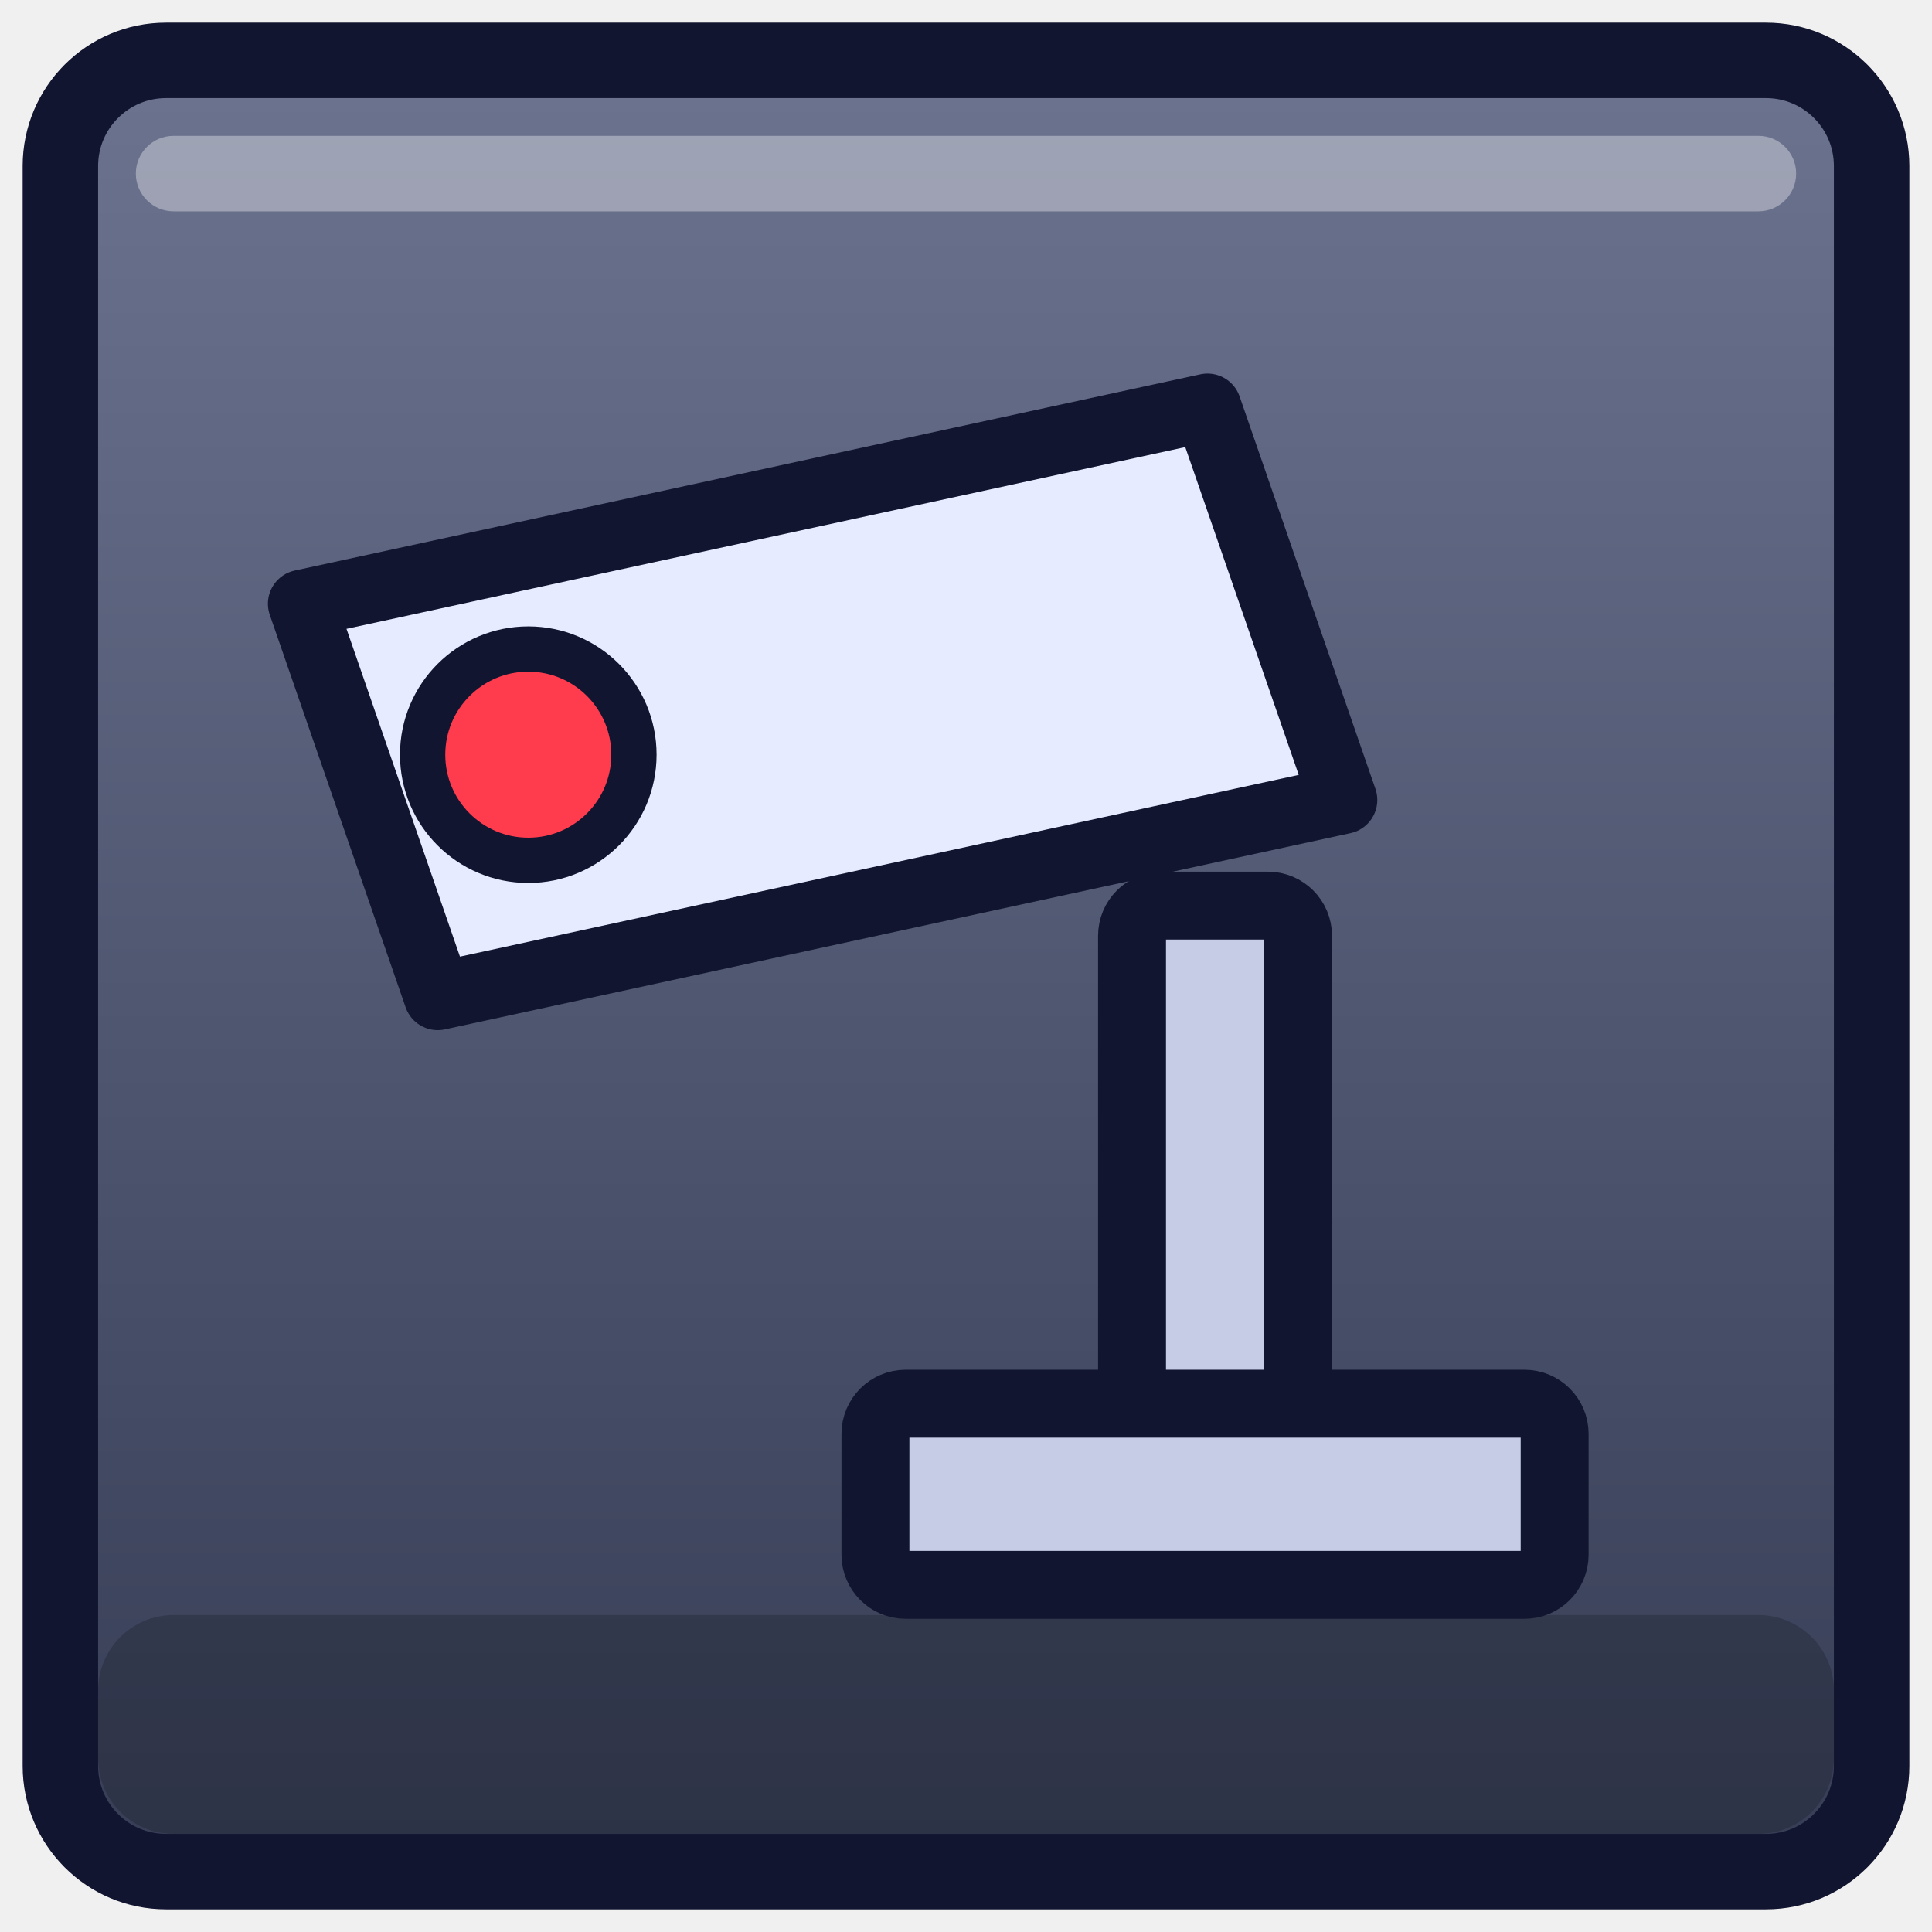
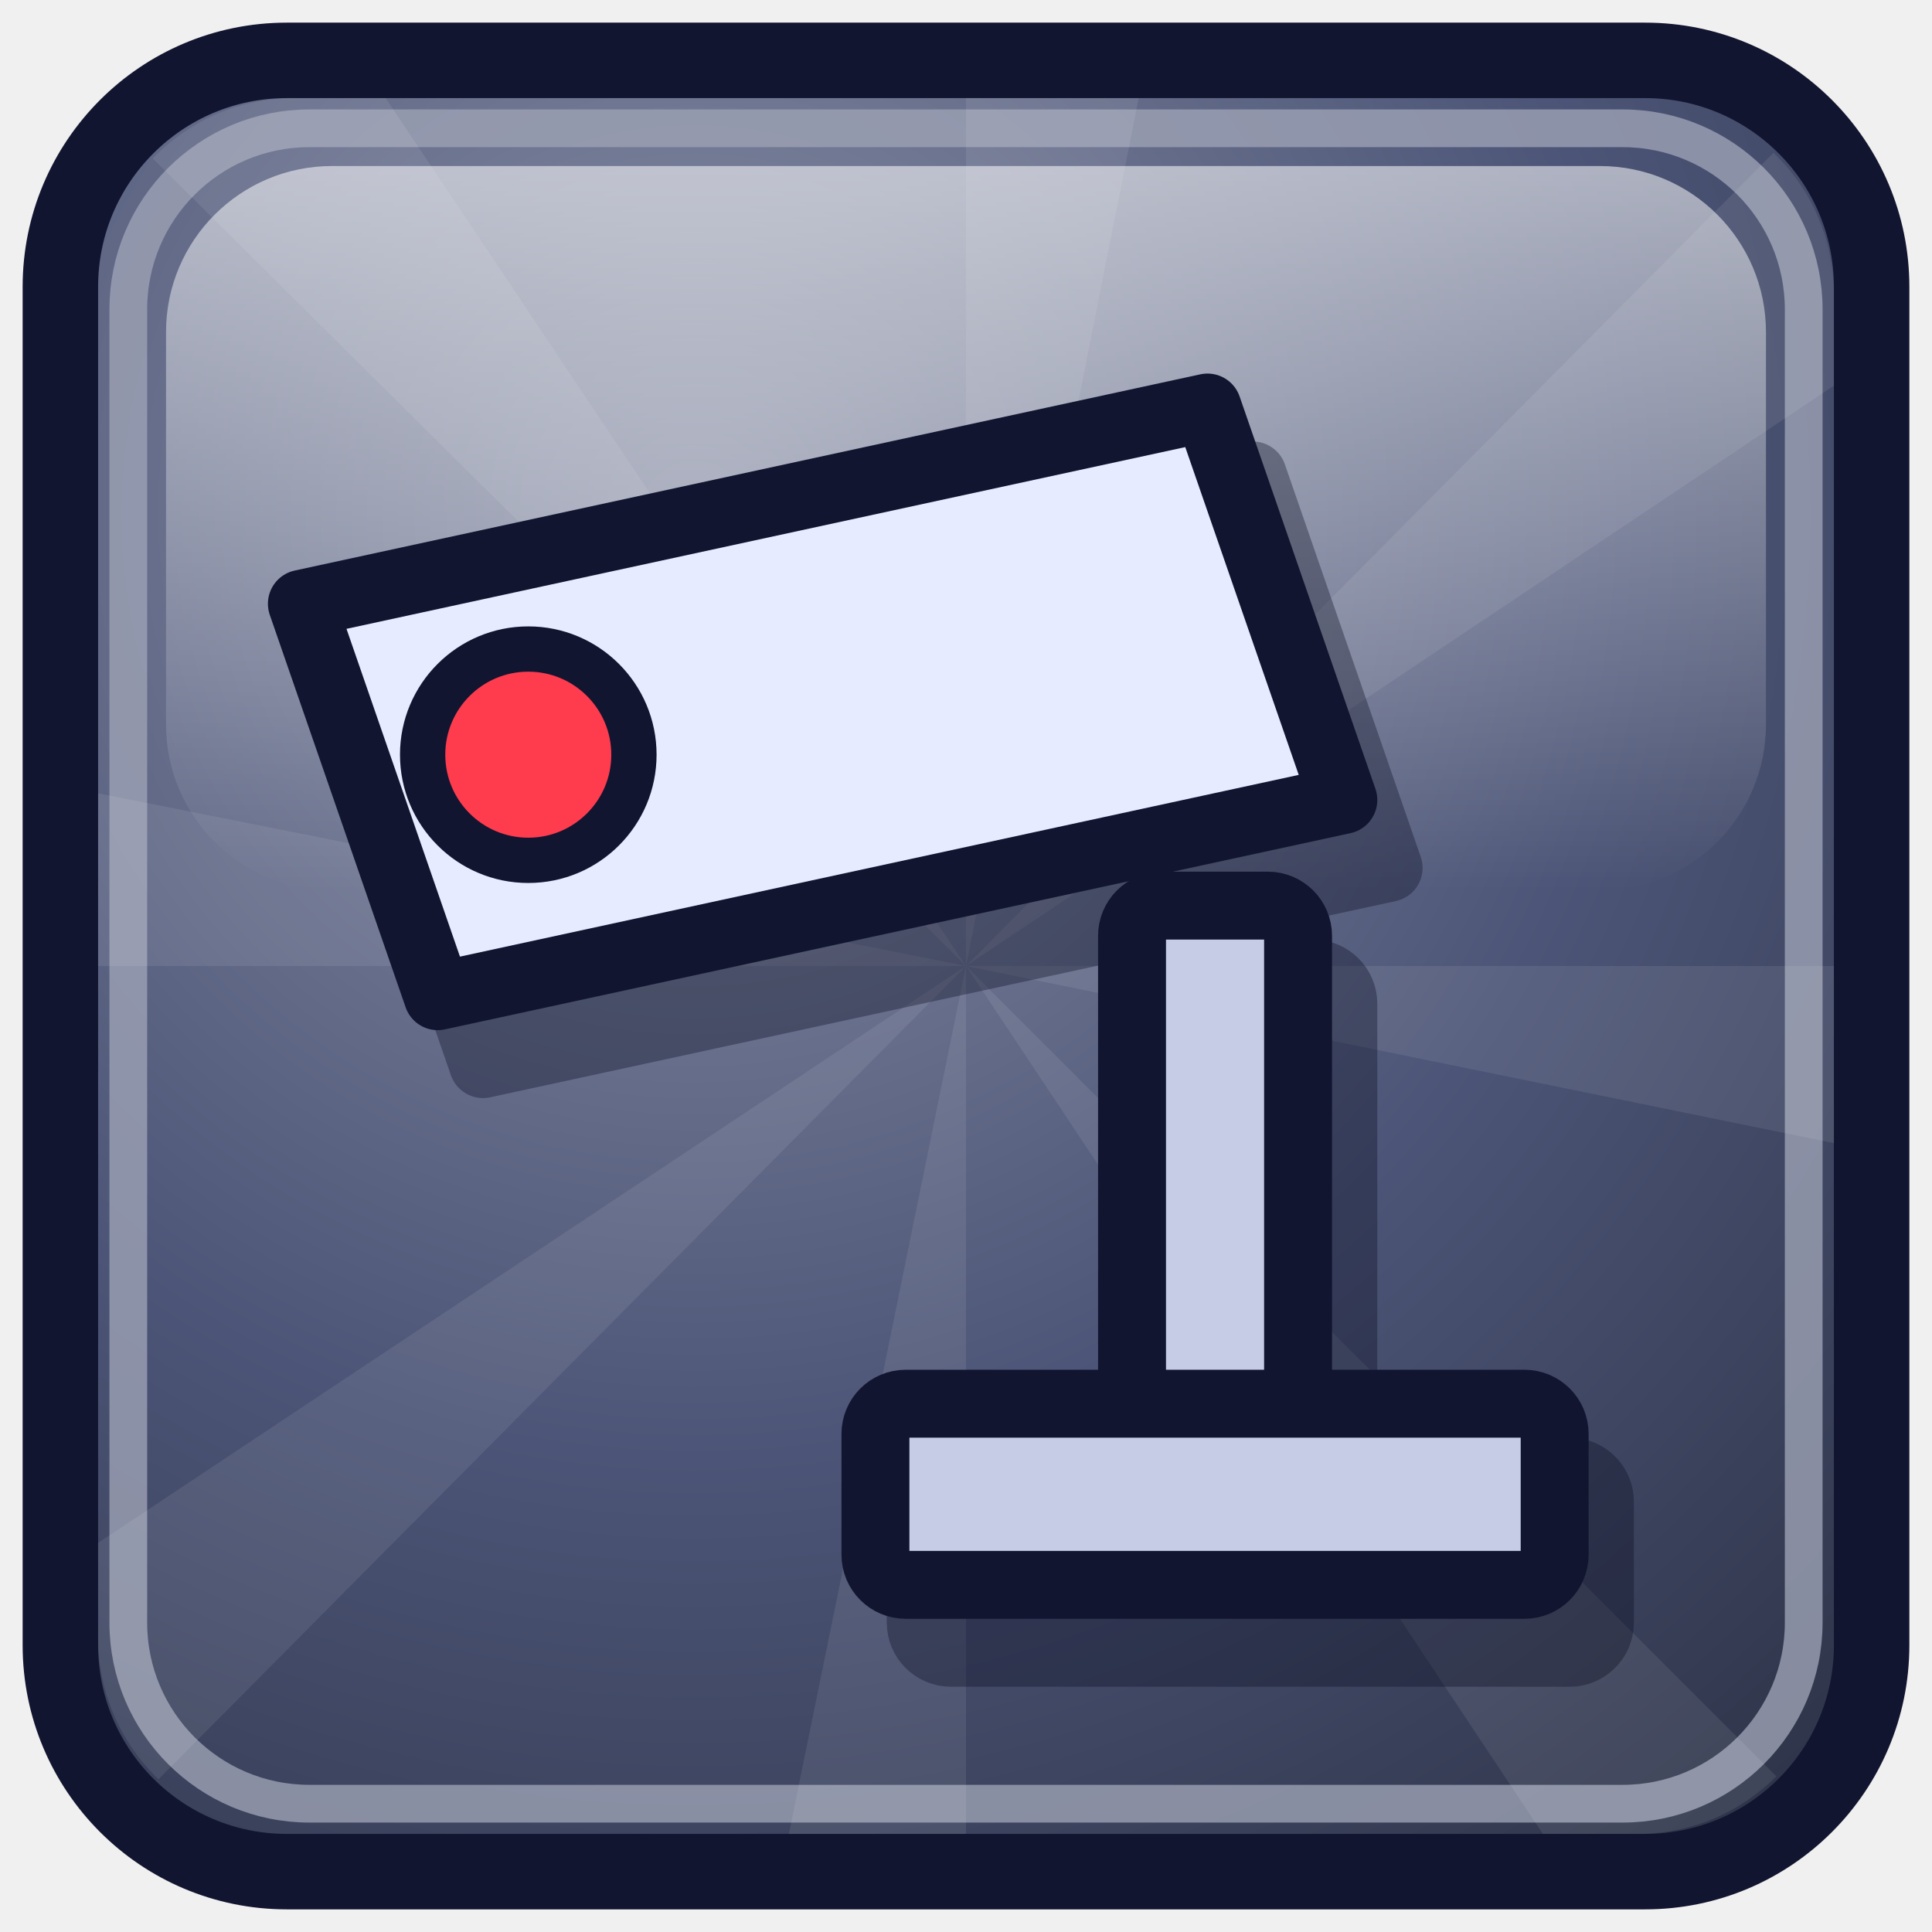
<svg xmlns="http://www.w3.org/2000/svg" width="256" height="256" viewBox="0 0 256 256">
  <defs>
-     <linearGradient id="g" x1="0" y1="0" x2="0" y2="1">
-       <stop offset="0" stop-color="#6C738F" />
-       <stop offset="1" stop-color="#363D55" />
+     <radialGradient id="g" cx="0.35" cy="0.25" r="0.95">
+       <stop offset="0" stop-color="#8A90A6" />
+       <stop offset="0.55" stop-color="#4C5577" />
+       <stop offset="1" stop-color="#2D3347" />
+     </radialGradient>
+     <linearGradient id="gl" x1="0" y1="0" x2="0" y2="1">
+       <stop offset="0" stop-color="#FFFFFF" stop-opacity="0.55" />
+       <stop offset="1" stop-color="#FFFFFF" stop-opacity="0" />
    </linearGradient>
  </defs>
-   <rect x="8" y="8" width="240" height="240" rx="14" fill="url(#g)" stroke="#121530" stroke-width="10" />
-   <rect x="18" y="18" width="220" height="10" rx="5" fill="#FFFFFF" fill-opacity="0.35" />
-   <rect x="13" y="214" width="230" height="29" rx="10" fill="#000000" fill-opacity="0.18" />
+   <rect x="8" y="8" width="240" height="240" rx="30" fill="url(#g)" stroke="#121530" stroke-width="10" />
+   <rect x="17" y="17" width="222" height="222" rx="24" fill="none" stroke="#9CA1B4" stroke-width="5" stroke-opacity="0.8" />
+   <defs>
+     <clipPath id="rc">
+       <rect x="13" y="13" width="230" height="230" rx="26" />
+     </clipPath>
+   </defs>
+   <g clip-path="url(#rc)">
+     <path d="M128 128 L328 128 L324 168 Z" fill="#FFFFFF" fill-opacity="0.08" />
+     <path d="M128 128 L269 269 L239 295 Z" fill="#FFFFFF" fill-opacity="0.08" />
+     <path d="M128 128 L128 328 L88 324 Z" fill="#FFFFFF" fill-opacity="0.08" />
+     <path d="M128 128 L-13 270 L-39 239 Z" fill="#FFFFFF" fill-opacity="0.08" />
+     <path d="M128 128 L-72 128 L-68 89 Z" fill="#FFFFFF" fill-opacity="0.08" />
+     <path d="M128 128 L-14 -13 L17 -38 Z" fill="#FFFFFF" fill-opacity="0.08" />
+     <path d="M128 128 L128 -72 L167 -68 Z" fill="#FFFFFF" fill-opacity="0.08" />
+     <path d="M128 128 L269 -14 L294 17 Z" fill="#FFFFFF" fill-opacity="0.08" />
+   </g>
+   <rect x="22" y="22" width="212" height="96" rx="22" fill="url(#gl)" />
+   <defs>
+     <clipPath id="c">
+       <rect x="13" y="13" width="230" height="230" rx="26" />
+     </clipPath>
+   </defs>
+   <g clip-path="url(#c)">
+     <g transform="translate(6,9)" opacity="0.35">
+       <path d="M40 80 l120 -26 l18 52 l-120 26 z" fill="#0A0C20" stroke="#0A0C20" stroke-width="9" stroke-linejoin="round" stroke-linecap="round" />
+       <circle cx="70" cy="100" r="14" fill="#0A0C20" stroke="#0A0C20" stroke-width="6" />
+       <rect x="150" y="120" width="22" height="70" rx="4" fill="#0A0C20" stroke="#0A0C20" stroke-width="9" stroke-linejoin="round" />
+       <rect x="116" y="186" width="90" height="24" rx="4" fill="#0A0C20" stroke="#0A0C20" stroke-width="9" stroke-linejoin="round" />
+     </g>
+   </g>
  <path d="M40 80 l120 -26 l18 52 l-120 26 z" fill="#E7EBFF" stroke="#121530" stroke-width="9" stroke-linejoin="round" stroke-linecap="round" />
  <circle cx="70" cy="100" r="14" fill="#FF3B4E" stroke="#121530" stroke-width="6" />
  <rect x="150" y="120" width="22" height="70" rx="4" fill="#C7CCE6" stroke="#121530" stroke-width="9" stroke-linejoin="round" />
  <rect x="116" y="186" width="90" height="24" rx="4" fill="#C7CCE6" stroke="#121530" stroke-width="9" stroke-linejoin="round" />
</svg>
